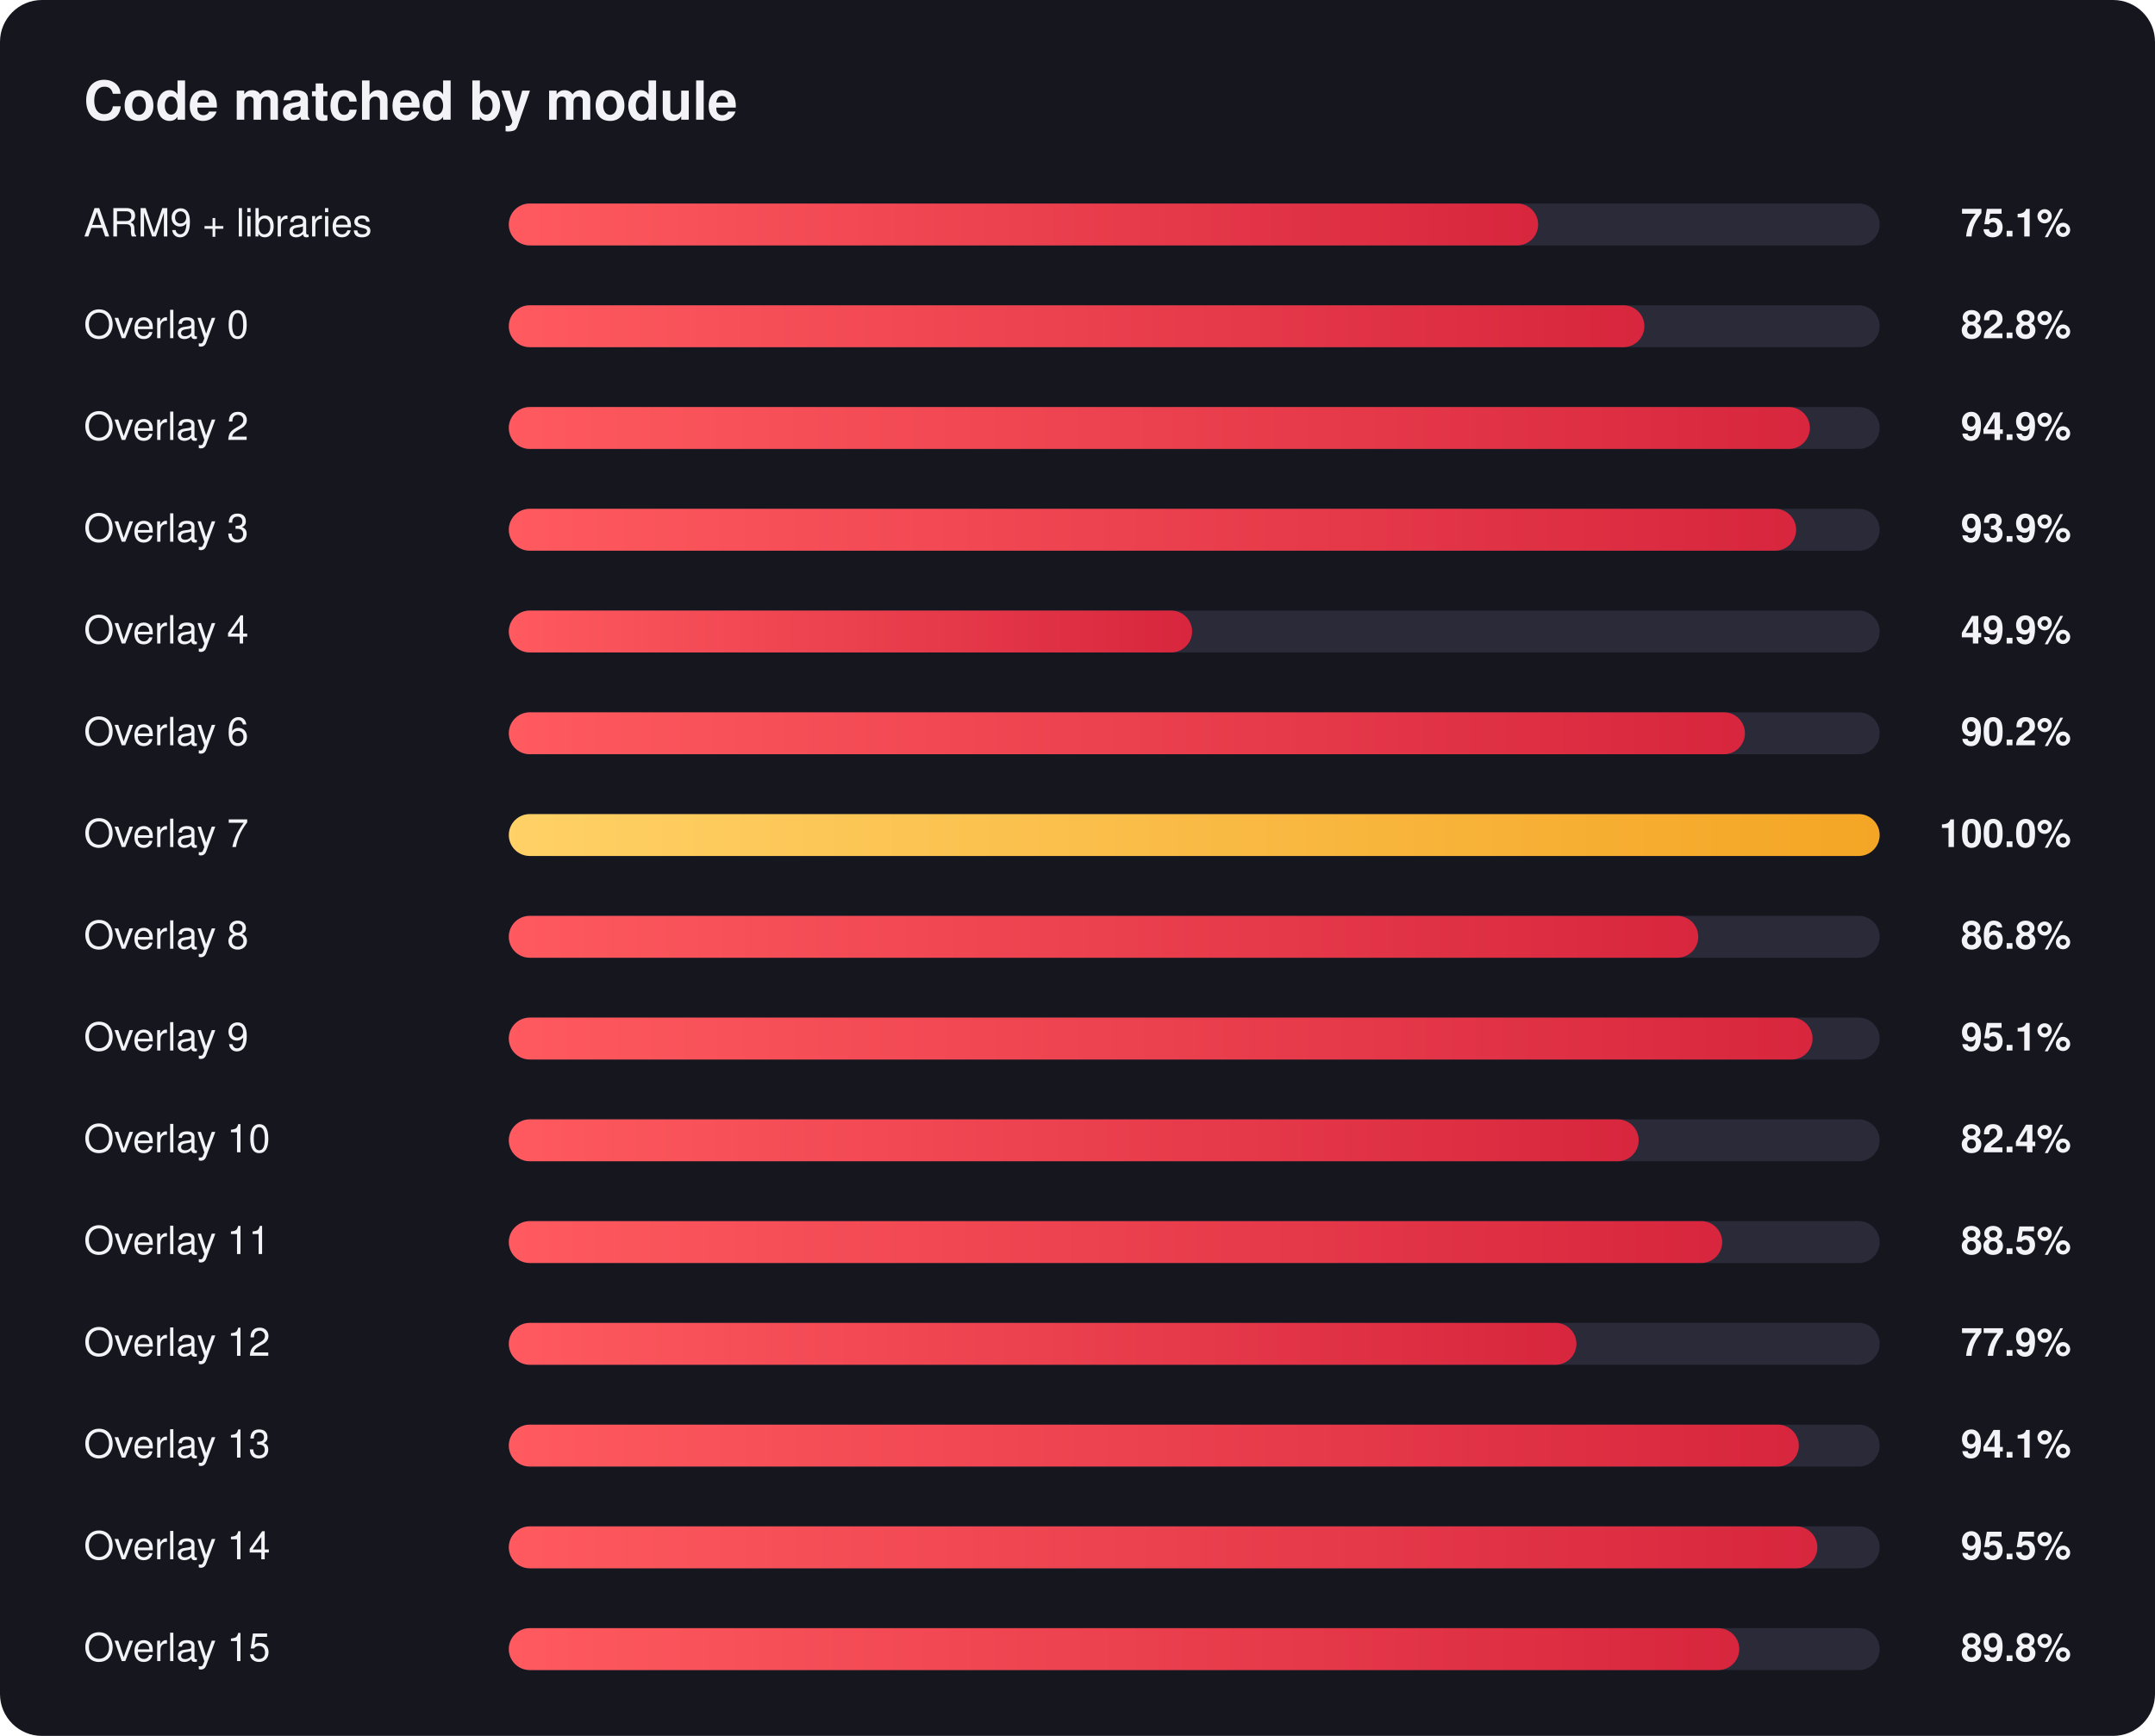
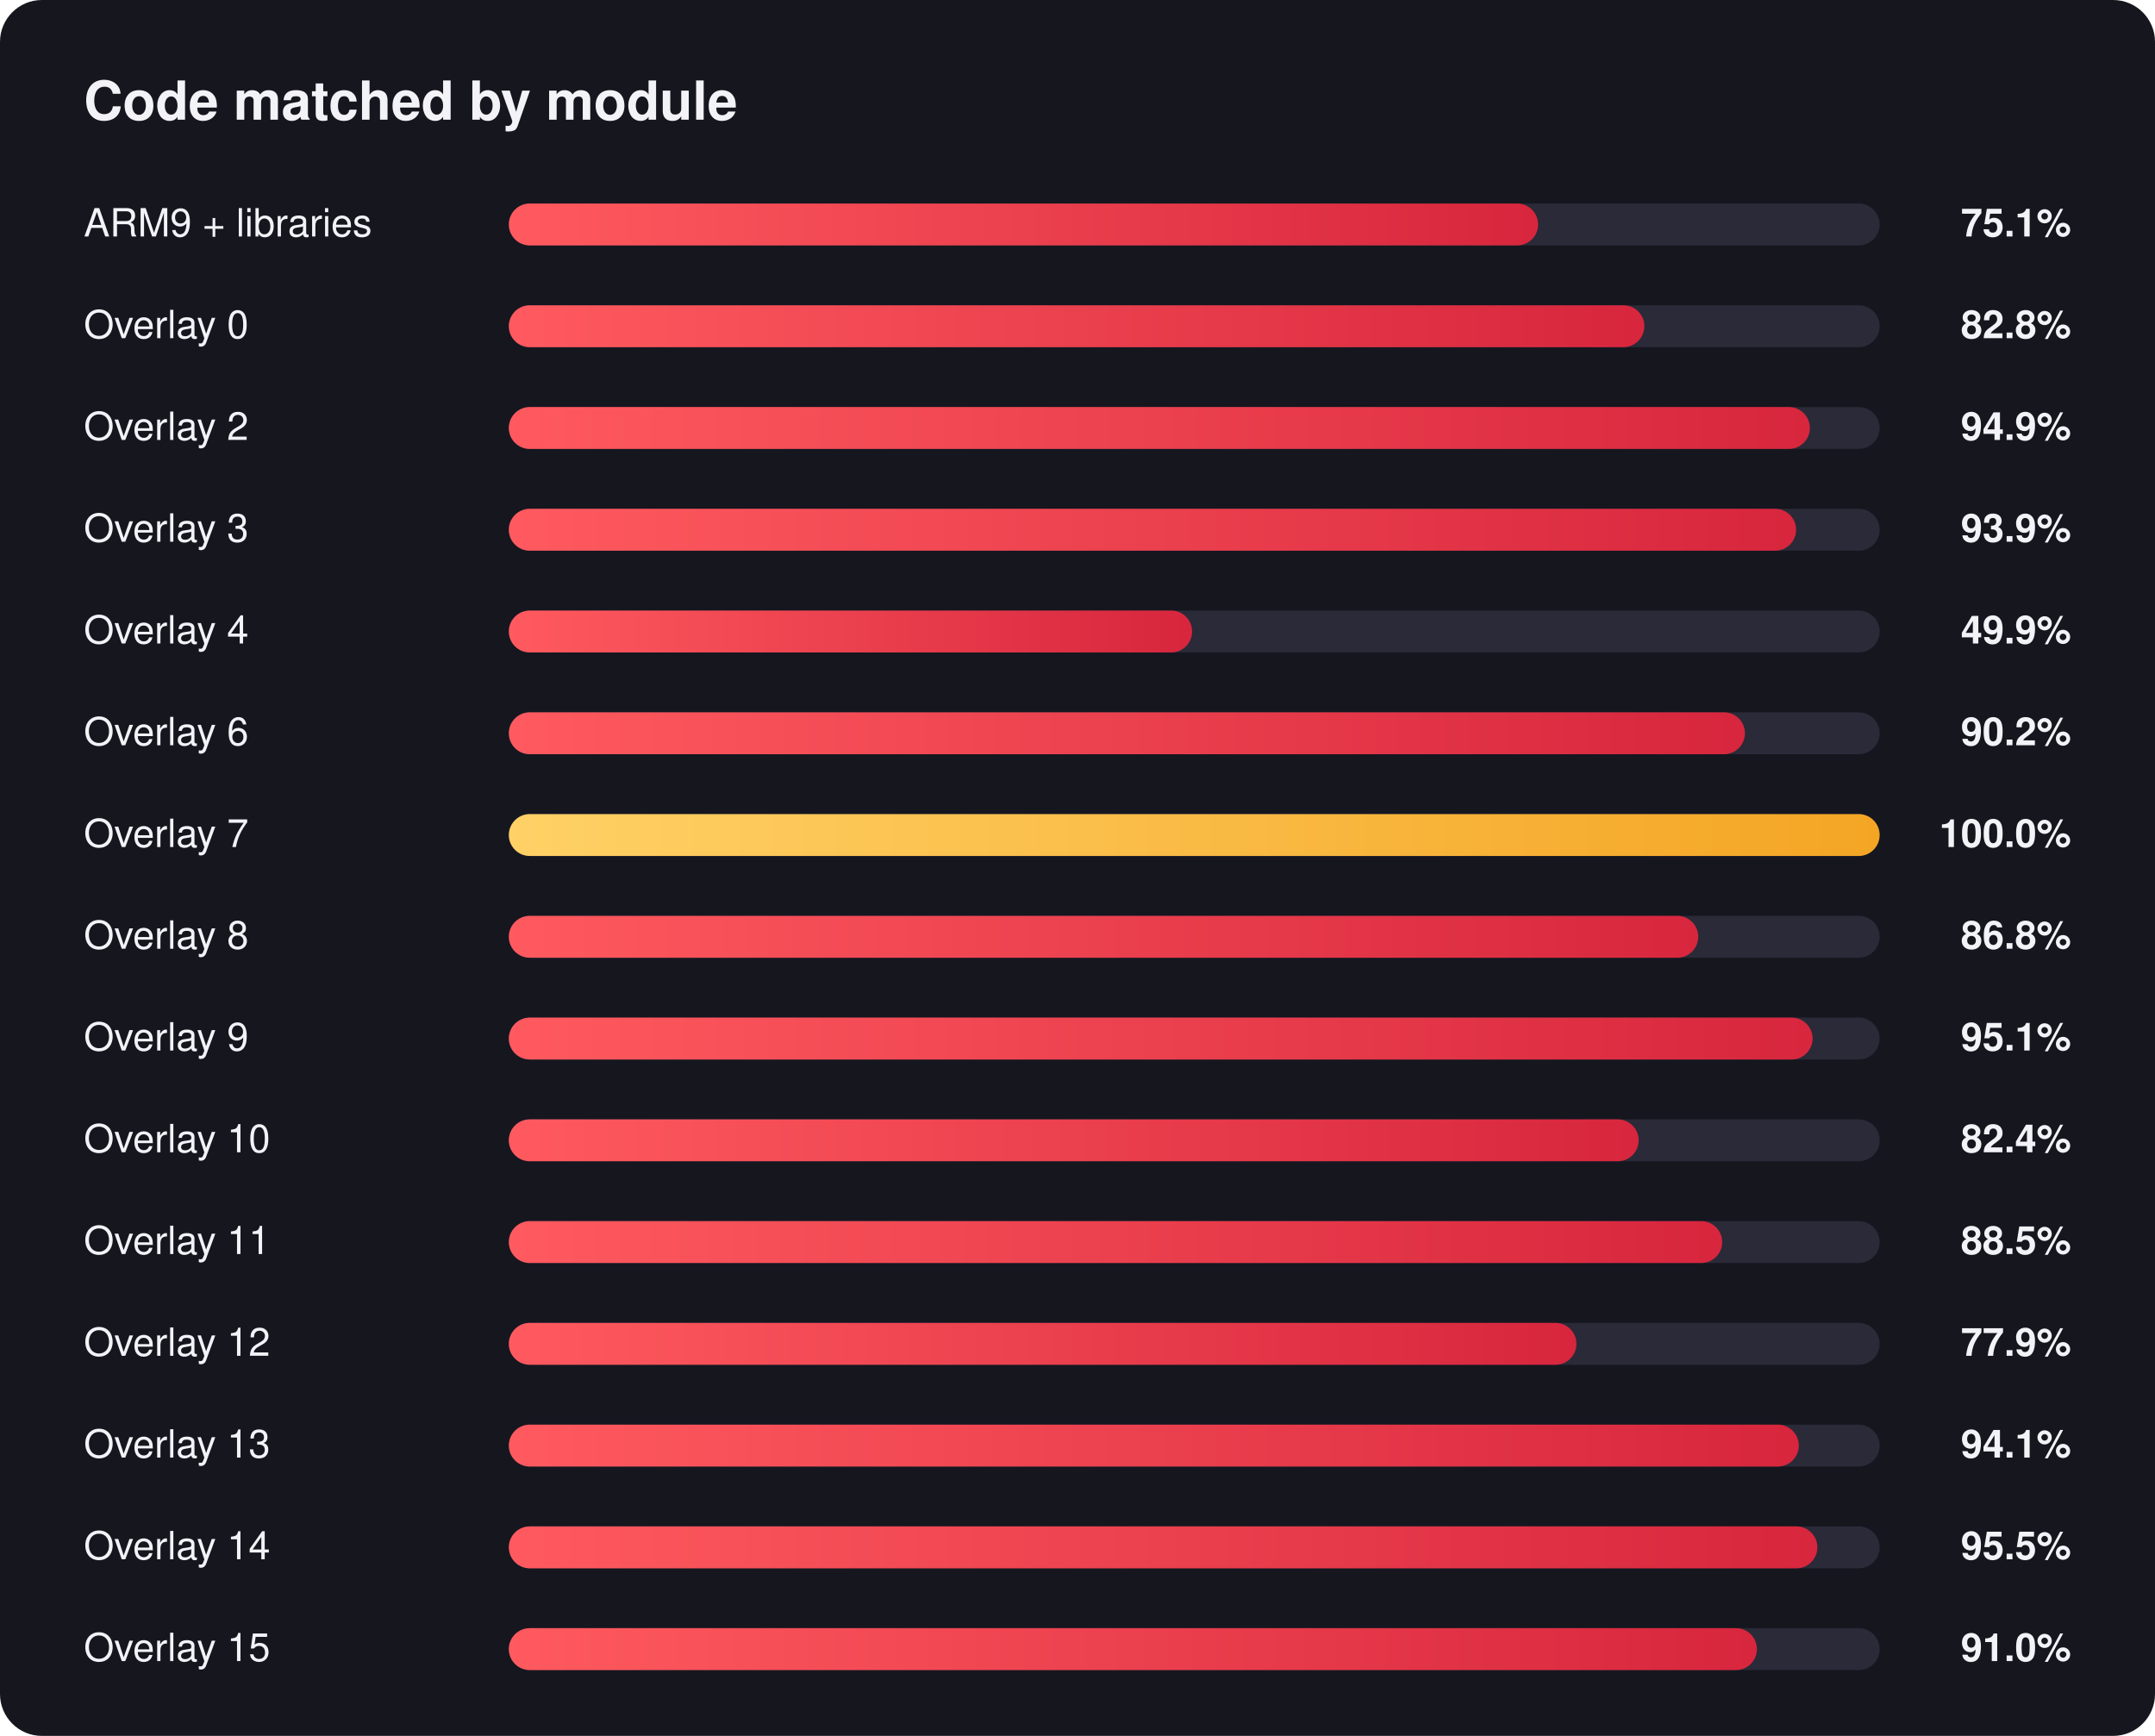
<svg xmlns="http://www.w3.org/2000/svg" width="720" height="580" viewBox="0 0 720 580" font-family="Segoe UI, Helvetica, Arial, sans-serif">
  <defs>
    <linearGradient id="red" x1="0" x2="1" y1="0" y2="0">
      <stop offset="0" stop-color="#ff5a5f" />
      <stop offset="1" stop-color="#d7263d" />
    </linearGradient>
    <linearGradient id="gold" x1="0" x2="1" y1="0" y2="0">
      <stop offset="0" stop-color="#ffd166" />
      <stop offset="1" stop-color="#f4a524" />
    </linearGradient>
  </defs>
  <rect width="720" height="580" rx="14" fill="#16161f" />
  <text x="28" y="40" fill="#f2f2f7" font-size="18" font-weight="700">Code matched by module</text>
  <text x="28" y="79" fill="#f2f2f7" font-size="13">ARM9 + libraries</text>
  <text x="692" y="79" fill="#f2f2f7" font-size="13" font-weight="600" text-anchor="end">75.1%</text>
  <rect x="170" y="68" width="458" height="14" rx="7.0" fill="#2a2a38" />
  <rect x="170" y="68" width="343.9" height="14" rx="7.0" fill="url(#red)" />
  <text x="28" y="113" fill="#f2f2f7" font-size="13">Overlay 0</text>
  <text x="692" y="113" fill="#f2f2f7" font-size="13" font-weight="600" text-anchor="end">82.8%</text>
  <rect x="170" y="102" width="458" height="14" rx="7.0" fill="#2a2a38" />
  <rect x="170" y="102" width="379.4" height="14" rx="7.0" fill="url(#red)" />
  <text x="28" y="147" fill="#f2f2f7" font-size="13">Overlay 2</text>
  <text x="692" y="147" fill="#f2f2f7" font-size="13" font-weight="600" text-anchor="end">94.9%</text>
  <rect x="170" y="136" width="458" height="14" rx="7.0" fill="#2a2a38" />
  <rect x="170" y="136" width="434.7" height="14" rx="7.0" fill="url(#red)" />
  <text x="28" y="181" fill="#f2f2f7" font-size="13">Overlay 3</text>
  <text x="692" y="181" fill="#f2f2f7" font-size="13" font-weight="600" text-anchor="end">93.9%</text>
  <rect x="170" y="170" width="458" height="14" rx="7.0" fill="#2a2a38" />
  <rect x="170" y="170" width="430.1" height="14" rx="7.0" fill="url(#red)" />
  <text x="28" y="215" fill="#f2f2f7" font-size="13">Overlay 4</text>
  <text x="692" y="215" fill="#f2f2f7" font-size="13" font-weight="600" text-anchor="end">49.9%</text>
  <rect x="170" y="204" width="458" height="14" rx="7.0" fill="#2a2a38" />
  <rect x="170" y="204" width="228.3" height="14" rx="7.0" fill="url(#red)" />
  <text x="28" y="249" fill="#f2f2f7" font-size="13">Overlay 6</text>
  <text x="692" y="249" fill="#f2f2f7" font-size="13" font-weight="600" text-anchor="end">90.2%</text>
  <rect x="170" y="238" width="458" height="14" rx="7.0" fill="#2a2a38" />
  <rect x="170" y="238" width="413.0" height="14" rx="7.0" fill="url(#red)" />
  <text x="28" y="283" fill="#f2f2f7" font-size="13">Overlay 7</text>
  <text x="692" y="283" fill="#f2f2f7" font-size="13" font-weight="600" text-anchor="end">100.0%</text>
  <rect x="170" y="272" width="458" height="14" rx="7.0" fill="#2a2a38" />
  <rect x="170" y="272" width="458.0" height="14" rx="7.0" fill="url(#gold)" />
  <text x="28" y="317" fill="#f2f2f7" font-size="13">Overlay 8</text>
  <text x="692" y="317" fill="#f2f2f7" font-size="13" font-weight="600" text-anchor="end">86.8%</text>
  <rect x="170" y="306" width="458" height="14" rx="7.0" fill="#2a2a38" />
  <rect x="170" y="306" width="397.4" height="14" rx="7.0" fill="url(#red)" />
  <text x="28" y="351" fill="#f2f2f7" font-size="13">Overlay 9</text>
  <text x="692" y="351" fill="#f2f2f7" font-size="13" font-weight="600" text-anchor="end">95.1%</text>
  <rect x="170" y="340" width="458" height="14" rx="7.0" fill="#2a2a38" />
  <rect x="170" y="340" width="435.6" height="14" rx="7.0" fill="url(#red)" />
  <text x="28" y="385" fill="#f2f2f7" font-size="13">Overlay 10</text>
  <text x="692" y="385" fill="#f2f2f7" font-size="13" font-weight="600" text-anchor="end">82.4%</text>
  <rect x="170" y="374" width="458" height="14" rx="7.0" fill="#2a2a38" />
  <rect x="170" y="374" width="377.5" height="14" rx="7.0" fill="url(#red)" />
  <text x="28" y="419" fill="#f2f2f7" font-size="13">Overlay 11</text>
  <text x="692" y="419" fill="#f2f2f7" font-size="13" font-weight="600" text-anchor="end">88.5%</text>
  <rect x="170" y="408" width="458" height="14" rx="7.0" fill="#2a2a38" />
  <rect x="170" y="408" width="405.4" height="14" rx="7.0" fill="url(#red)" />
  <text x="28" y="453" fill="#f2f2f7" font-size="13">Overlay 12</text>
  <text x="692" y="453" fill="#f2f2f7" font-size="13" font-weight="600" text-anchor="end">77.9%</text>
  <rect x="170" y="442" width="458" height="14" rx="7.0" fill="#2a2a38" />
  <rect x="170" y="442" width="356.7" height="14" rx="7.0" fill="url(#red)" />
  <text x="28" y="487" fill="#f2f2f7" font-size="13">Overlay 13</text>
  <text x="692" y="487" fill="#f2f2f7" font-size="13" font-weight="600" text-anchor="end">94.1%</text>
  <rect x="170" y="476" width="458" height="14" rx="7.0" fill="#2a2a38" />
  <rect x="170" y="476" width="431.0" height="14" rx="7.0" fill="url(#red)" />
  <text x="28" y="521" fill="#f2f2f7" font-size="13">Overlay 14</text>
  <text x="692" y="521" fill="#f2f2f7" font-size="13" font-weight="600" text-anchor="end">95.5%</text>
  <rect x="170" y="510" width="458" height="14" rx="7.0" fill="#2a2a38" />
  <rect x="170" y="510" width="437.2" height="14" rx="7.0" fill="url(#red)" />
  <text x="28" y="555" fill="#f2f2f7" font-size="13">Overlay 15</text>
-   <text x="692" y="555" fill="#f2f2f7" font-size="13" font-weight="600" text-anchor="end">89.8%</text>
+   <text x="692" y="555" fill="#f2f2f7" font-size="13" font-weight="600" text-anchor="end">91.0%</text>
  <rect x="170" y="544" width="458" height="14" rx="7.0" fill="#2a2a38" />
-   <rect x="170" y="544" width="411.1" height="14" rx="7.0" fill="url(#red)" />
+   <rect x="170" y="544" width="417.0" height="14" rx="7.0" fill="url(#red)" />
</svg>
